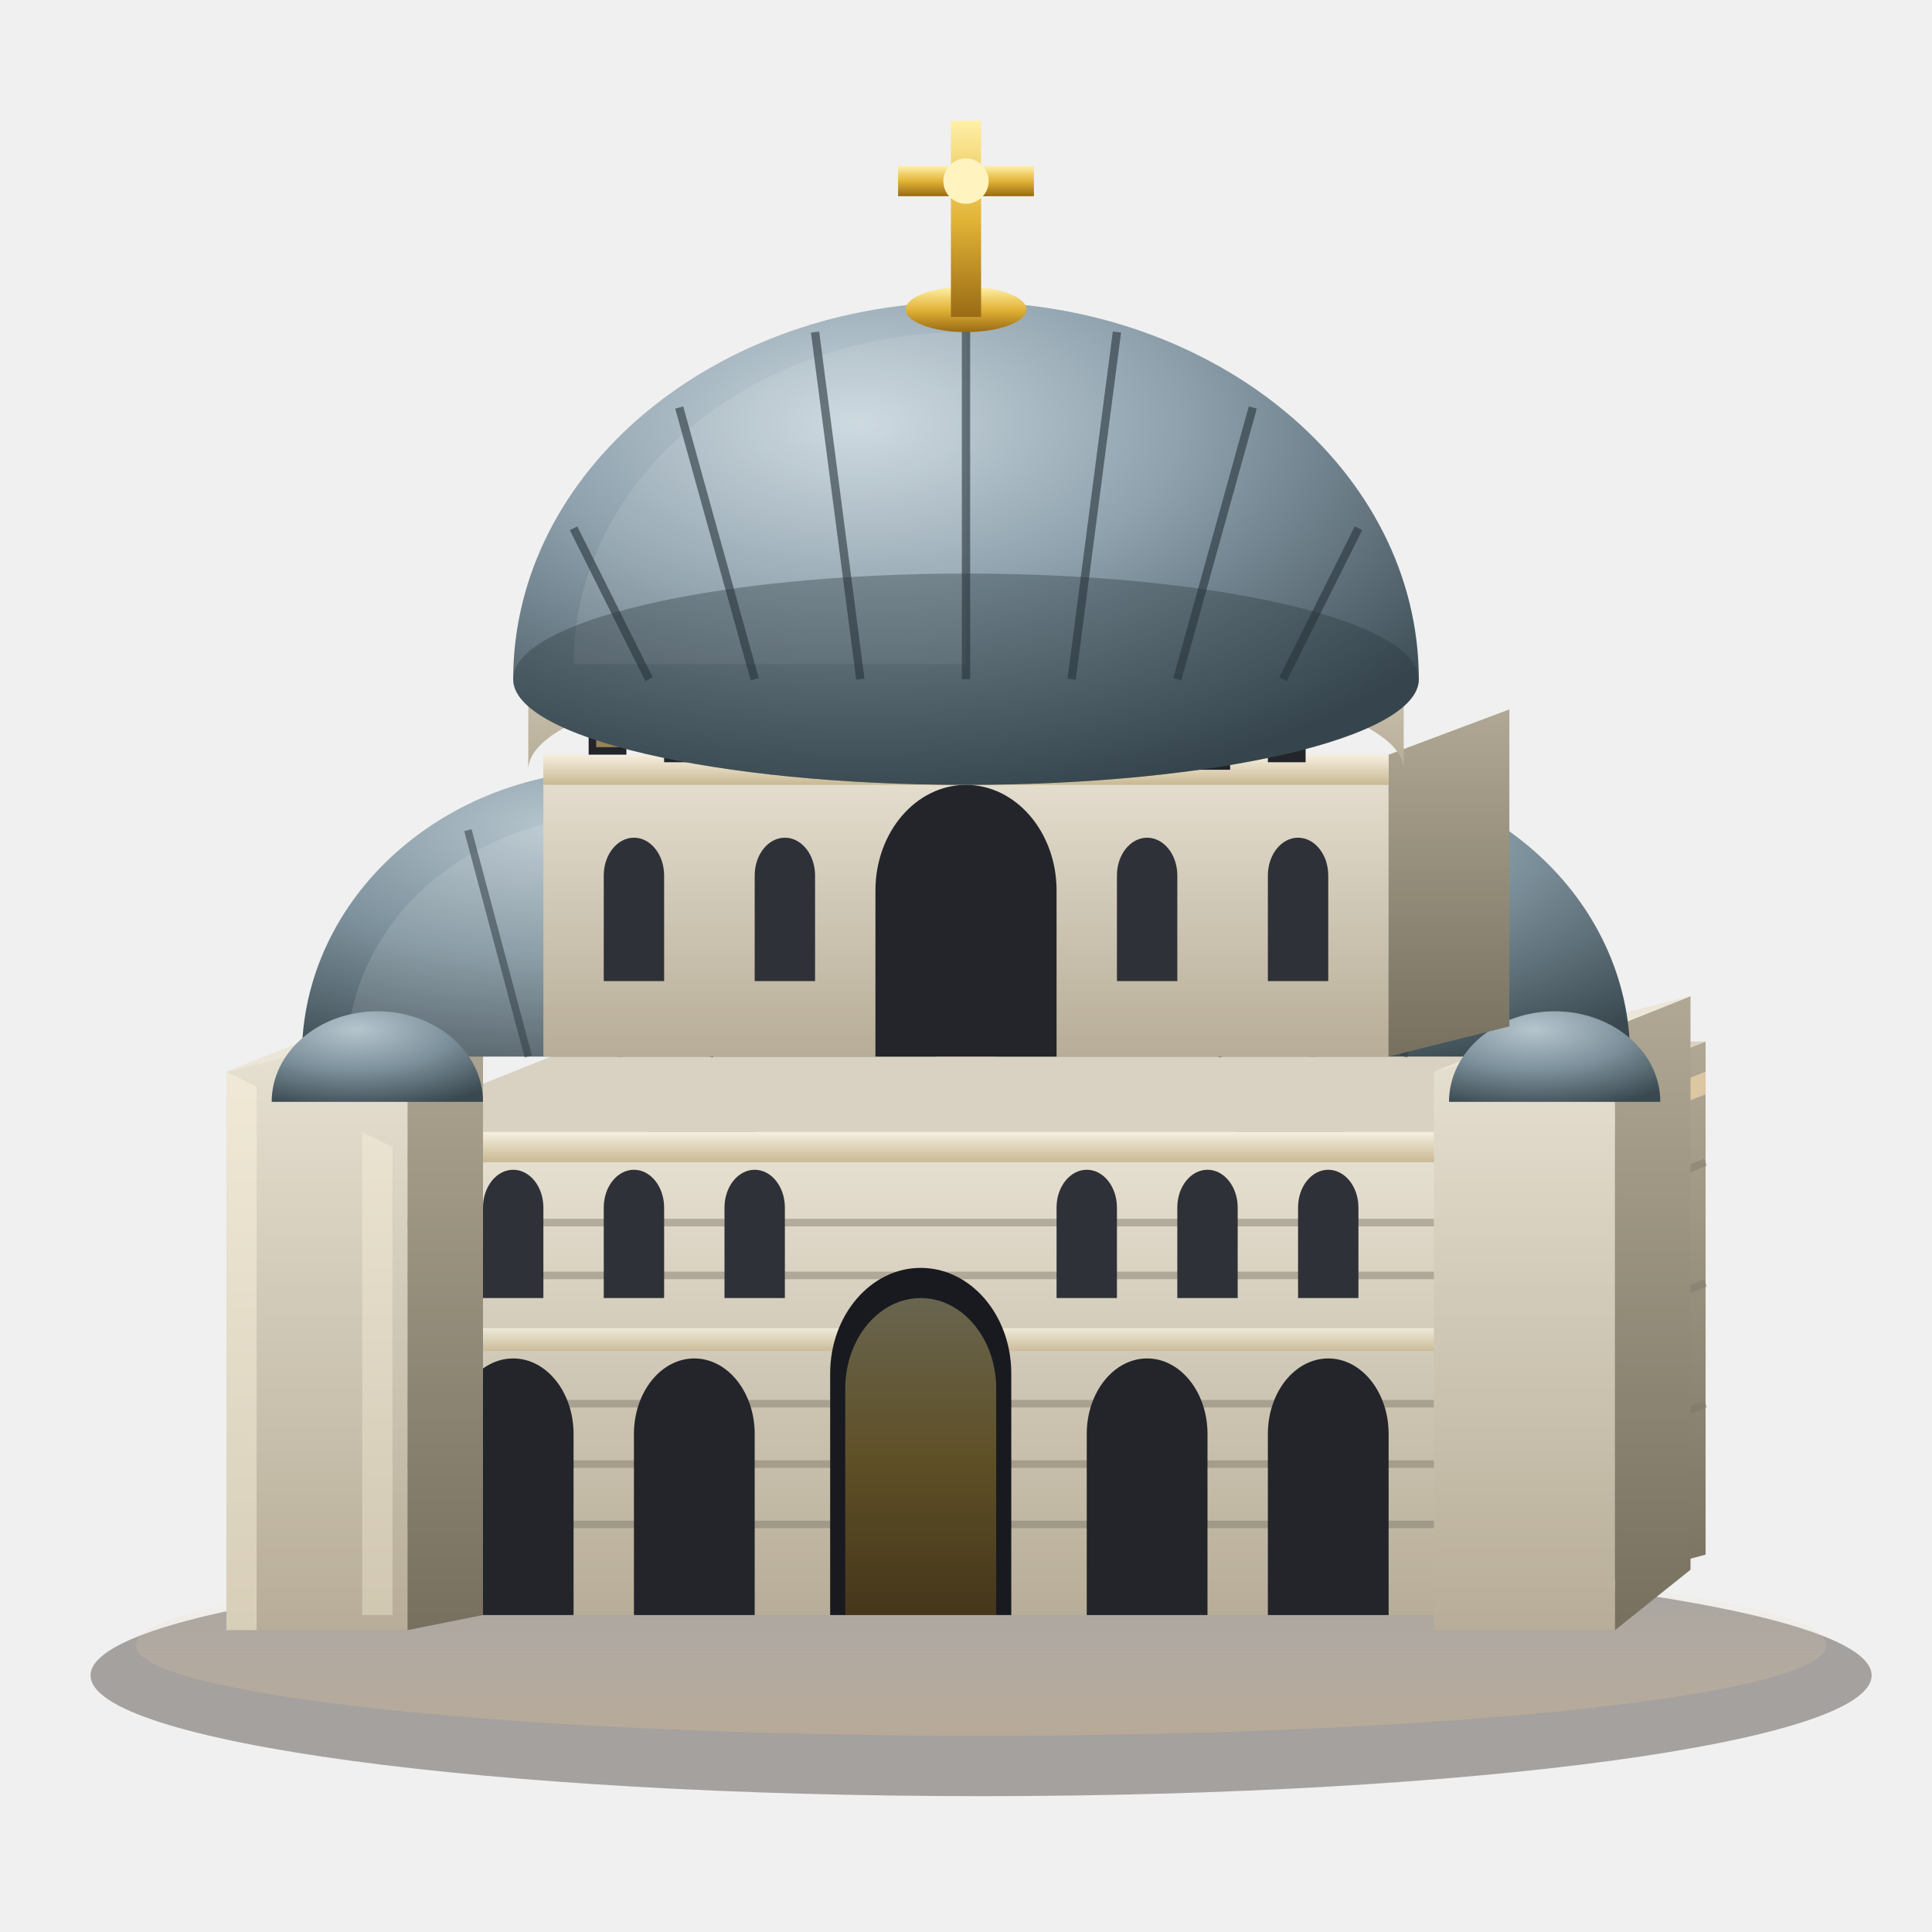
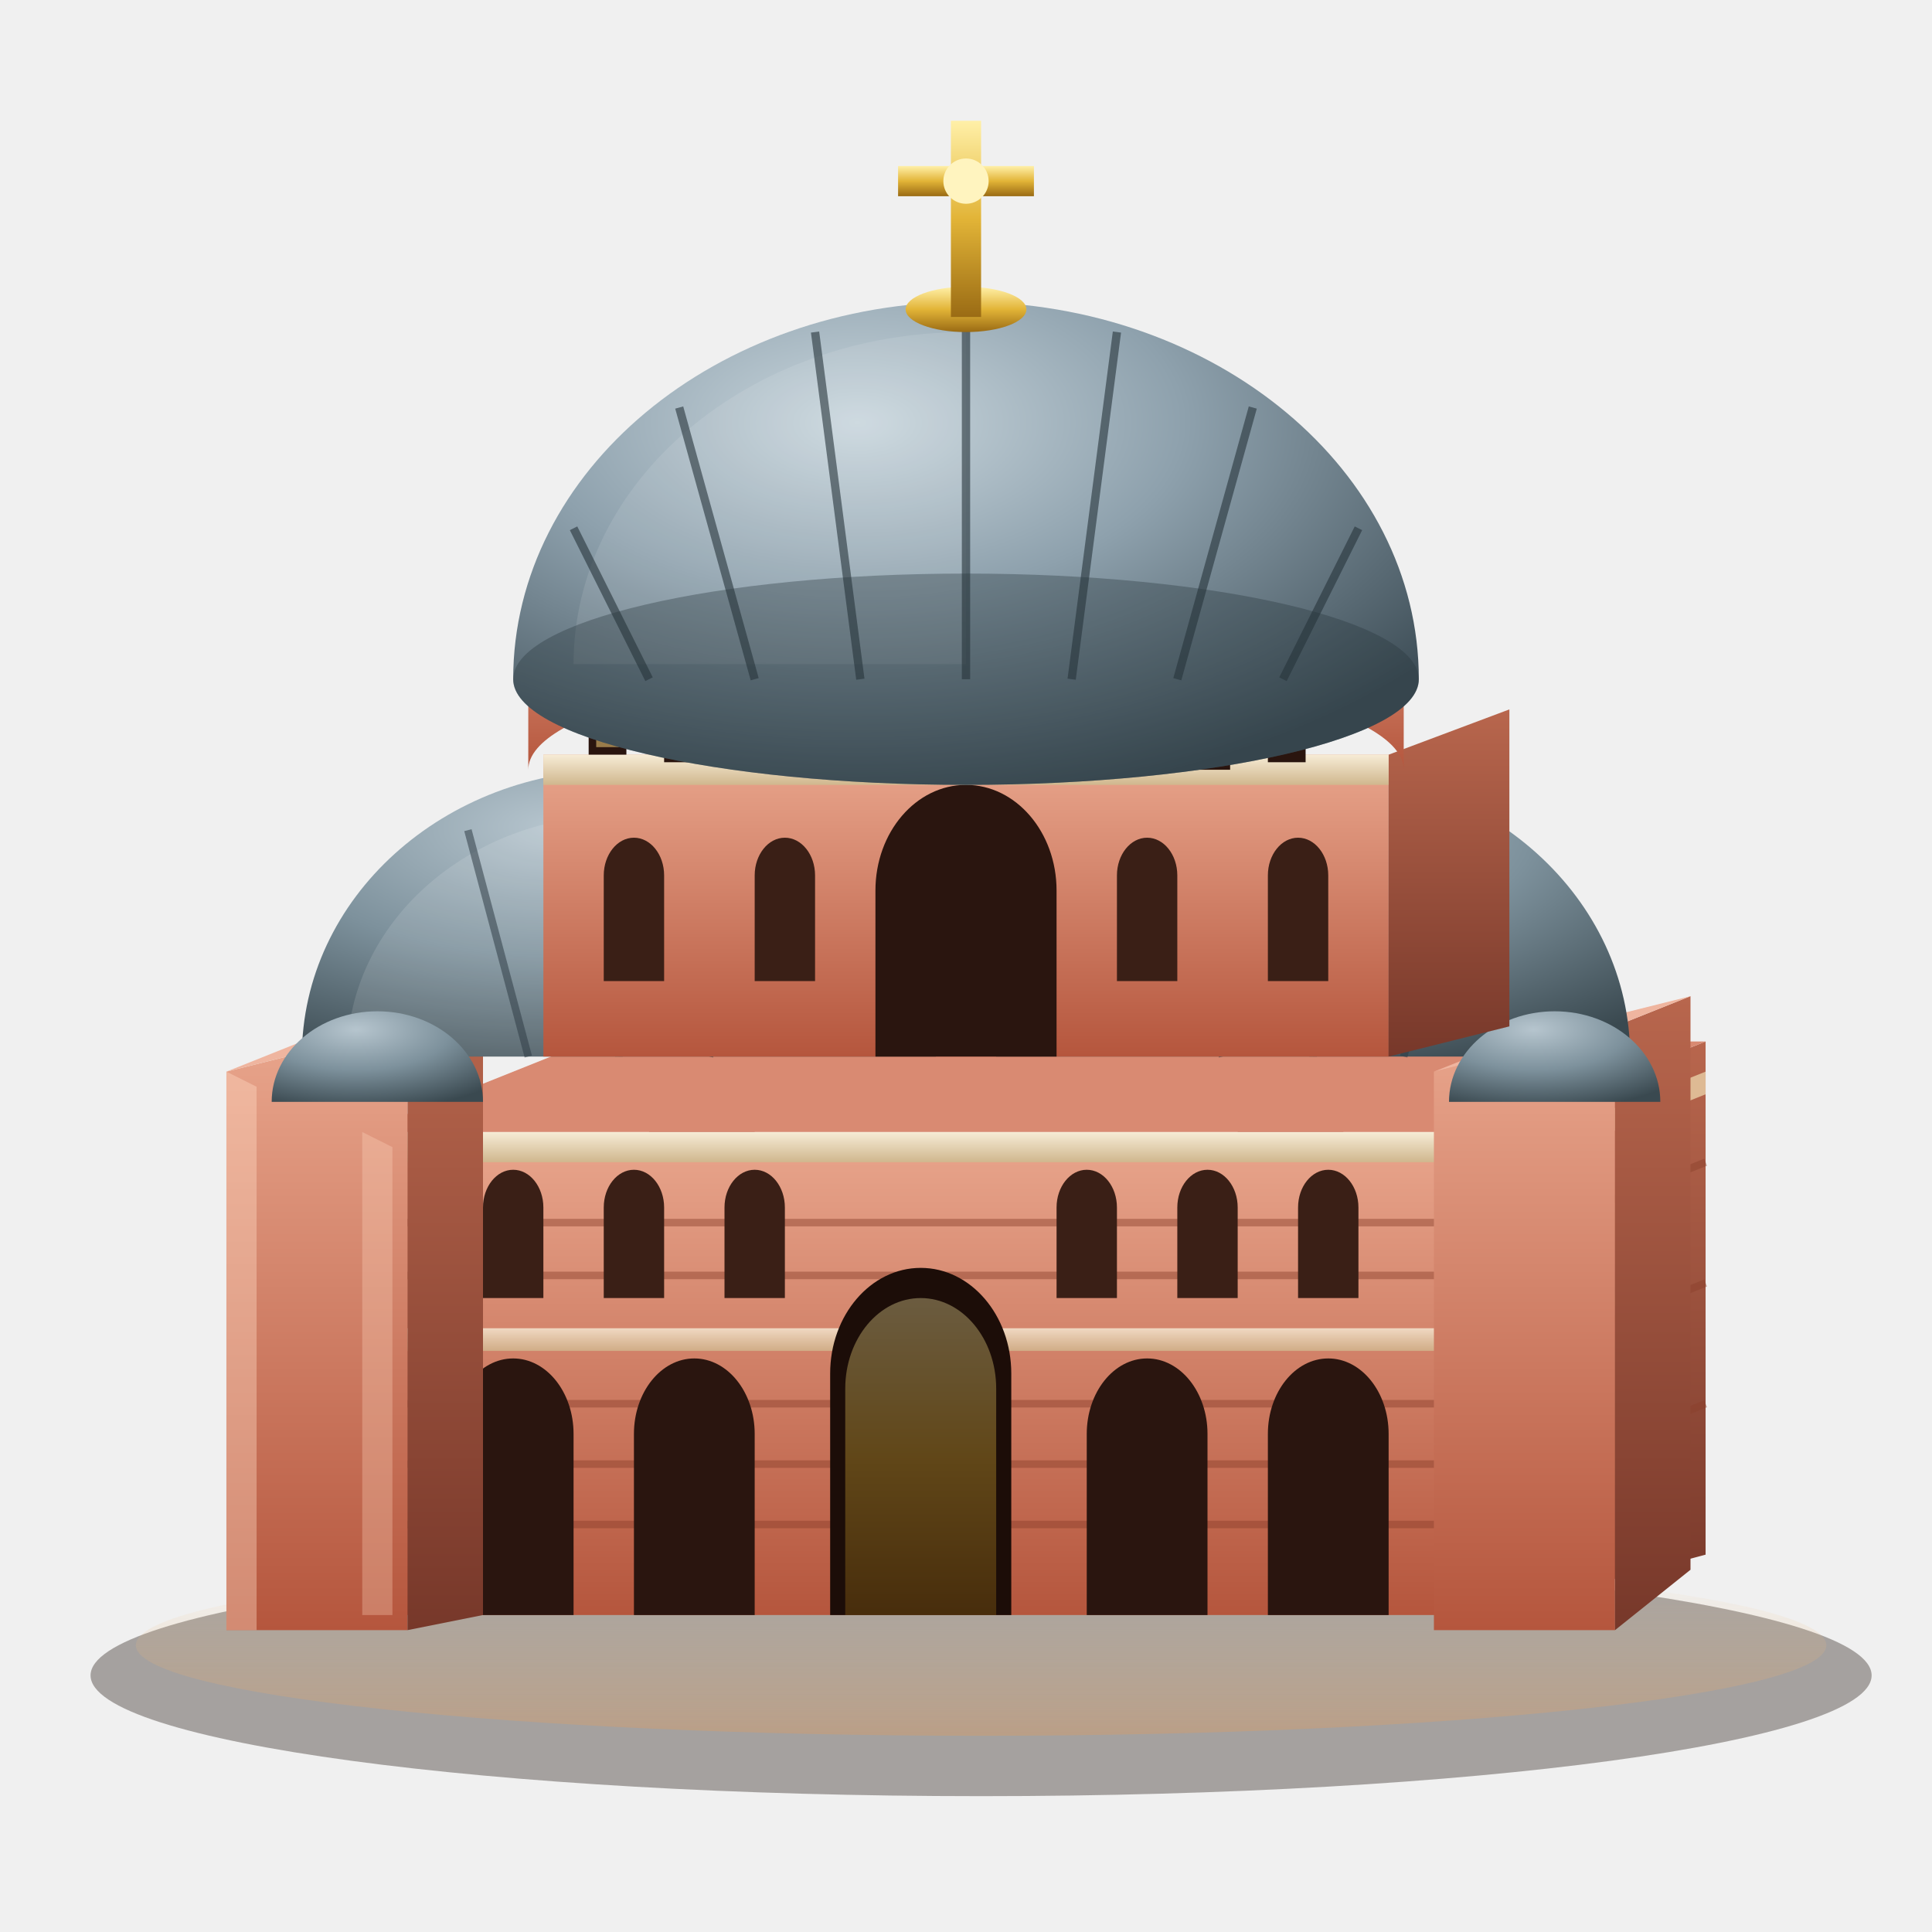
<svg xmlns="http://www.w3.org/2000/svg" viewBox="0 0 256 256">
  <defs>
    <radialGradient id="domeG" cx="0.38" cy="0.25" r="0.8">
      <stop offset="0" stop-color="#c9d6dd" />
      <stop offset="0.45" stop-color="#8ea1ad" />
      <stop offset="1" stop-color="#3f4f58" />
    </radialGradient>
    <radialGradient id="halfG" cx="0.4" cy="0.2" r="0.9">
      <stop offset="0" stop-color="#b6c5ce" />
      <stop offset="0.5" stop-color="#7d919c" />
      <stop offset="1" stop-color="#3a4950" />
    </radialGradient>
    <linearGradient id="wallL" x1="0" y1="0" x2="0" y2="1">
-       <stop offset="0" stop-color="#e8e2d3" />
-       <stop offset="1" stop-color="#b7ad98" />
+       <stop offset="0" stop-color="#e9a68d" />
+       <stop offset="1" stop-color="#b5563d" />
    </linearGradient>
    <linearGradient id="wallD" x1="0" y1="0" x2="0" y2="1">
-       <stop offset="0" stop-color="#b0a894" />
-       <stop offset="1" stop-color="#77705f" />
+       <stop offset="0" stop-color="#b8664d" />
+       <stop offset="1" stop-color="#77382a" />
    </linearGradient>
    <linearGradient id="marble" x1="0" y1="0" x2="0" y2="1">
-       <stop offset="0" stop-color="#f6efe0" />
-       <stop offset="1" stop-color="#c9b993" />
+       <stop offset="0" stop-color="#f7ecd6" />
+       <stop offset="1" stop-color="#d0b78e" />
    </linearGradient>
    <linearGradient id="gold" x1="0" y1="0" x2="0" y2="1">
      <stop offset="0" stop-color="#fff0a8" />
      <stop offset="0.5" stop-color="#e2b437" />
      <stop offset="1" stop-color="#9a6b14" />
    </linearGradient>
    <linearGradient id="sky" x1="0" y1="0" x2="0" y2="1">
-       <stop offset="0" stop-color="#f5e6c8" stop-opacity="0" />
-       <stop offset="1" stop-color="#d8b98a" stop-opacity="0.35" />
+       <stop offset="0" stop-color="#f5d7a2" stop-opacity="0" />
+       <stop offset="1" stop-color="#e29a5a" stop-opacity="0.35" />
    </linearGradient>
  </defs>
  <ellipse cx="130" cy="222" rx="118" ry="16" fill="#1a0f08" opacity="0.35" />
  <ellipse cx="130" cy="218" rx="112" ry="12" fill="url(#sky)" />
  <rect x="86" y="128" width="14" height="30" fill="url(#wallD)" />
  <rect x="164" y="128" width="14" height="30" fill="url(#wallD)" />
  <path d="M48,214 L48,150 L196,150 L196,214 Z" fill="url(#wallL)" />
  <path d="M196,150 L226,138 L226,206 L196,214 Z" fill="url(#wallD)" />
-   <path d="M48,150 L196,150 L226,138 L78,138 Z" fill="#d9d2c2" />
+   <path d="M48,150 L196,150 L226,138 L78,138 Z" fill="#d98a72" />
  <rect x="48" y="150" width="148" height="4" fill="url(#marble)" />
  <rect x="48" y="176" width="148" height="3" fill="url(#marble)" opacity="0.8" />
  <path d="M196,154 L226,142 L226,145 L196,157 Z" fill="#e8cfa6" opacity="0.8" />
-   <g stroke="#7d7566" stroke-width="1" opacity="0.45">
+   <g stroke="#8a3f2b" stroke-width="1" opacity="0.45">
    <path d="M48,162 h148 M48,169 h148 M48,186 h148 M48,194 h148 M48,202 h148" />
    <path d="M196,166 l30,-12 M196,182 l30,-12 M196,198 l30,-12" />
  </g>
-   <g fill="#23252b">
+   <g fill="#2a150f">
    <path d="M60,214 v-24 a8,10 0 0 1 16,0 v24z M84,214 v-24 a8,10 0 0 1 16,0 v24z M144,214 v-24 a8,10 0 0 1 16,0 v24z M168,214 v-24 a8,10 0 0 1 16,0 v24z" />
-     <path d="M110,214 v-32 a12,14 0 0 1 24,0 v32z" fill="#181a1f" />
+     <path d="M110,214 v-32 a12,14 0 0 1 24,0 v32z" fill="#1c0d08" />
  </g>
  <path d="M112,214 v-30 a10,12 0 0 1 20,0 v30z" fill="url(#gold)" opacity="0.35" />
-   <g fill="#2f3138">
+   <g fill="#3a1f16">
    <path d="M64,172 v-12 a4,5 0 0 1 8,0 v12z M80,172 v-12 a4,5 0 0 1 8,0 v12z M96,172 v-12 a4,5 0 0 1 8,0 v12z M140,172 v-12 a4,5 0 0 1 8,0 v12z M156,172 v-12 a4,5 0 0 1 8,0 v12z M172,172 v-12 a4,5 0 0 1 8,0 v12z" />
  </g>
  <path d="M30,216 L30,142 L54,136 L54,216 Z" fill="url(#wallL)" />
  <path d="M54,136 L64,132 L64,214 L54,216 Z" fill="url(#wallD)" />
-   <path d="M30,142 L54,136 L64,132 L40,138 Z" fill="#ece6d8" />
+   <path d="M30,142 L54,136 L64,132 L40,138 Z" fill="#efb59f" />
  <path d="M190,216 L190,142 L214,136 L214,216 Z" fill="url(#wallL)" />
  <path d="M214,136 L224,132 L224,208 L214,216 Z" fill="url(#wallD)" />
-   <path d="M190,142 L214,136 L224,132 L200,138 Z" fill="#ece6d8" />
+   <path d="M190,142 L214,136 L224,132 L200,138 Z" fill="#efb59f" />
  <path d="M40,140 A42,38 0 0 1 124,140 Z" fill="url(#halfG)" />
  <path d="M132,140 A42,38 0 0 1 216,140 Z" fill="url(#halfG)" />
  <path d="M46,140 A36,32 0 0 1 82,108 L82,140 Z" fill="#ffffff" opacity="0.12" />
  <path d="M138,140 A36,32 0 0 1 174,108 L174,140 Z" fill="#ffffff" opacity="0.12" />
  <g stroke="#2f3d45" stroke-width="1" fill="none" opacity="0.55">
    <path d="M82,102 L82,140 M62,110 L70,140 M102,110 L94,140" />
    <path d="M174,102 L174,140 M154,110 L162,140 M194,110 L186,140" />
  </g>
  <path d="M36,146 A14,12 0 0 1 64,146 Z" fill="url(#halfG)" />
  <path d="M192,146 A14,12 0 0 1 220,146 Z" fill="url(#halfG)" />
  <path d="M72,140 L72,100 L184,100 L184,140 Z" fill="url(#wallL)" />
  <path d="M184,100 L200,94 L200,136 L184,140 Z" fill="url(#wallD)" />
  <rect x="72" y="100" width="112" height="4" fill="url(#marble)" />
-   <g fill="#2f3138">
+   <g fill="#3a1f16">
    <path d="M80,130 v-14 a4,5 0 0 1 8,0 v14z M100,130 v-14 a4,5 0 0 1 8,0 v14z M148,130 v-14 a4,5 0 0 1 8,0 v14z M168,130 v-14 a4,5 0 0 1 8,0 v14z" />
  </g>
-   <path d="M116,140 v-22 a12,14 0 0 1 24,0 v22z" fill="#23252b" />
+   <path d="M116,140 v-22 a12,14 0 0 1 24,0 v22z" fill="#2a150f" />
  <path d="M70,102 A58,14 0 0 1 186,102 L186,86 A58,14 0 0 0 70,86 Z" fill="url(#wallL)" />
-   <path d="M70,86 A58,14 0 0 1 186,86 A58,14 0 0 1 70,86 Z" fill="#d4cdbc" />
-   <g fill="#23252b">
+   <path d="M70,86 A58,14 0 0 1 186,86 A58,14 0 0 1 70,86 Z" fill="#d68a72" />
+   <g fill="#2a150f">
    <path d="M78,100 v-9 a2.5,3 0 0 1 5,0 v9z M88,101 v-10 a2.5,3 0 0 1 5,0 v10z M98,102 v-11 a2.5,3 0 0 1 5,0 v11z M108,102 v-11 a2.5,3 0 0 1 5,0 v11z M118,103 v-12 a2.5,3 0 0 1 5,0 v12z M128,103 v-12 a2.5,3 0 0 1 5,0 v12z M138,103 v-12 a2.5,3 0 0 1 5,0 v12z M148,102 v-11 a2.5,3 0 0 1 5,0 v11z M158,102 v-11 a2.5,3 0 0 1 5,0 v11z M168,101 v-10 a2.5,3 0 0 1 5,0 v10z" />
  </g>
  <g fill="#f6d27a" opacity="0.55">
    <path d="M79,99 v-7 a1.5,2 0 0 1 3,0 v7z M99,101 v-9 a1.5,2 0 0 1 3,0 v9z M119,102 v-10 a1.5,2 0 0 1 3,0 v10z M139,102 v-10 a1.5,2 0 0 1 3,0 v10z M159,101 v-9 a1.5,2 0 0 1 3,0 v9z" />
  </g>
  <path d="M68,90 A60,50 0 0 1 188,90 A60,14 0 0 1 68,90 Z" fill="url(#domeG)" />
  <path d="M76,88 A52,44 0 0 1 128,44 L128,88 Z" fill="#ffffff" opacity="0.10" />
  <g stroke="#26333a" stroke-width="1.1" fill="none" opacity="0.6">
    <path d="M128,40 L128,90 M108,44 L114,90 M148,44 L142,90 M90,54 L100,90 M166,54 L156,90 M76,70 L86,90 M180,70 L170,90" />
  </g>
  <path d="M68,90 A60,14 0 0 0 188,90 A60,14 0 0 0 68,90 Z" fill="#26333a" opacity="0.35" />
  <ellipse cx="128" cy="41" rx="8" ry="3" fill="url(#gold)" />
  <rect x="126" y="16" width="4" height="26" fill="url(#gold)" />
  <rect x="119" y="22" width="18" height="4" fill="url(#gold)" />
  <circle cx="128" cy="24" r="3" fill="#fff4bf" />
-   <path d="M30,142 L30,216 L34,216 L34,144 Z" fill="#fff6e0" opacity="0.45" />
-   <path d="M48,150 L48,214 L52,214 L52,152 Z" fill="#fff6e0" opacity="0.35" />
+   <path d="M30,142 L30,216 L34,216 L34,144 Z" fill="#ffd9c4" opacity="0.4" />
+   <path d="M48,150 L48,214 L52,214 L52,152 Z" fill="#ffd9c4" opacity="0.3" />
</svg>
